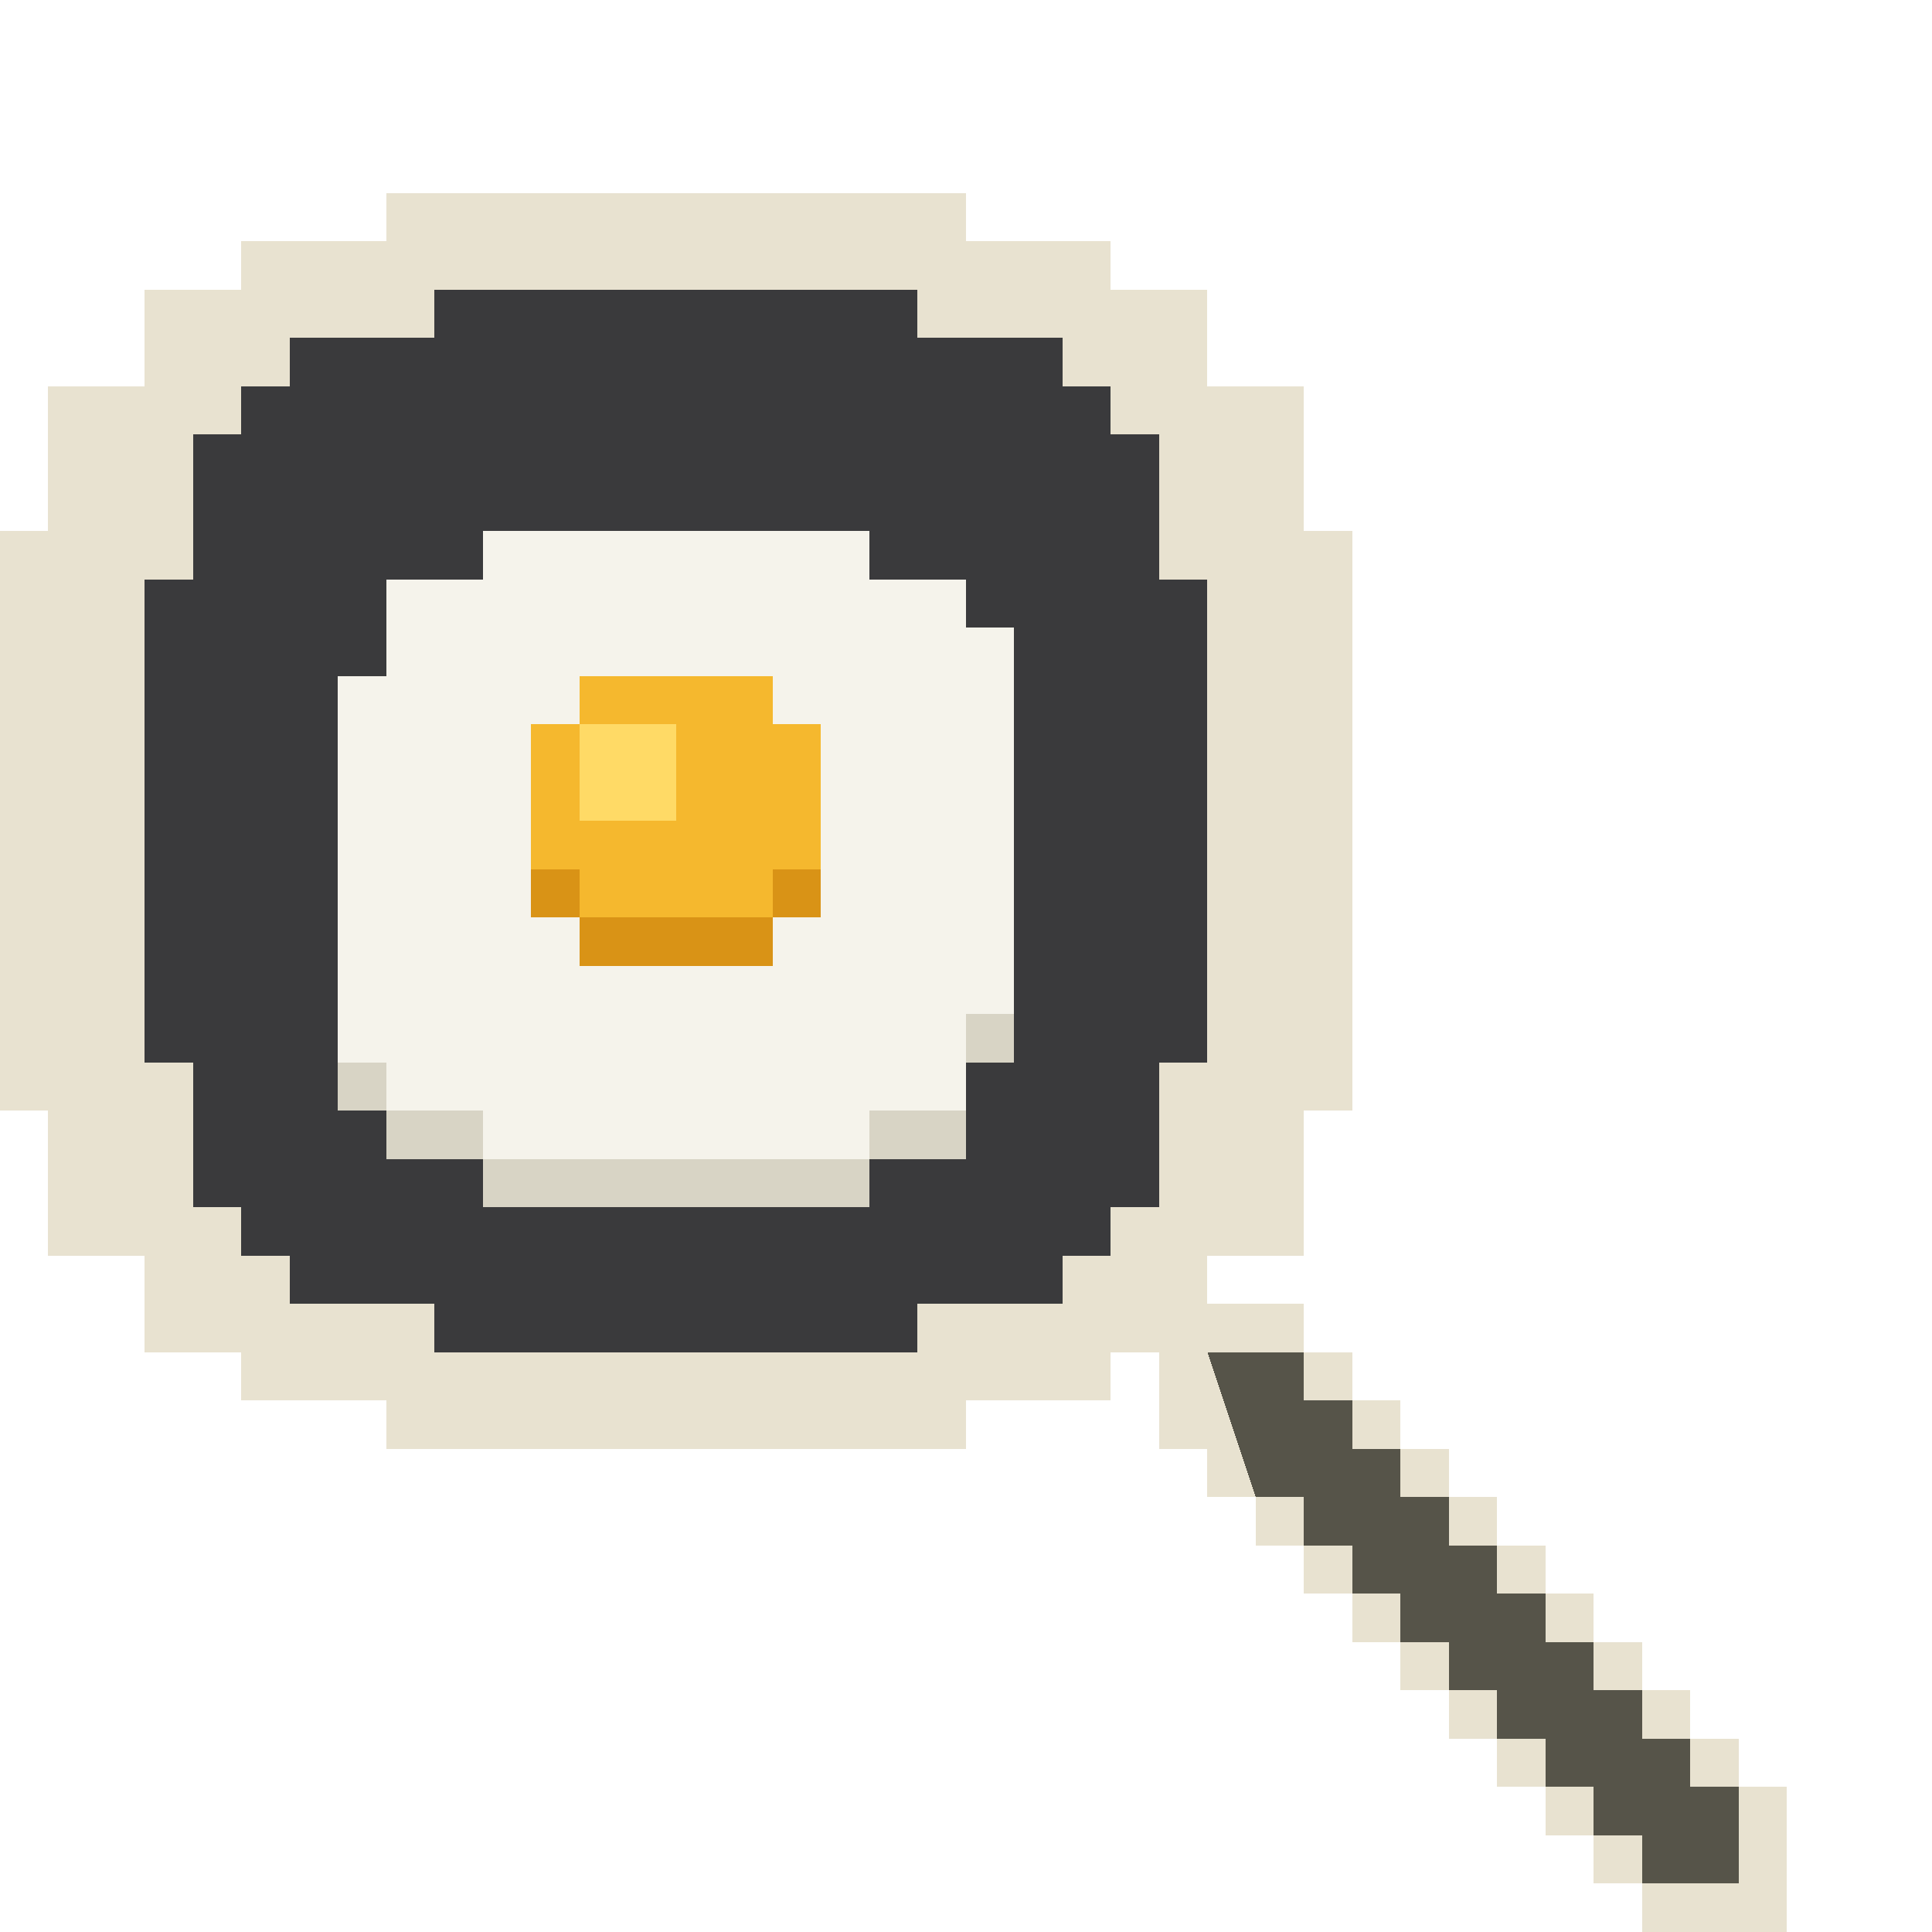
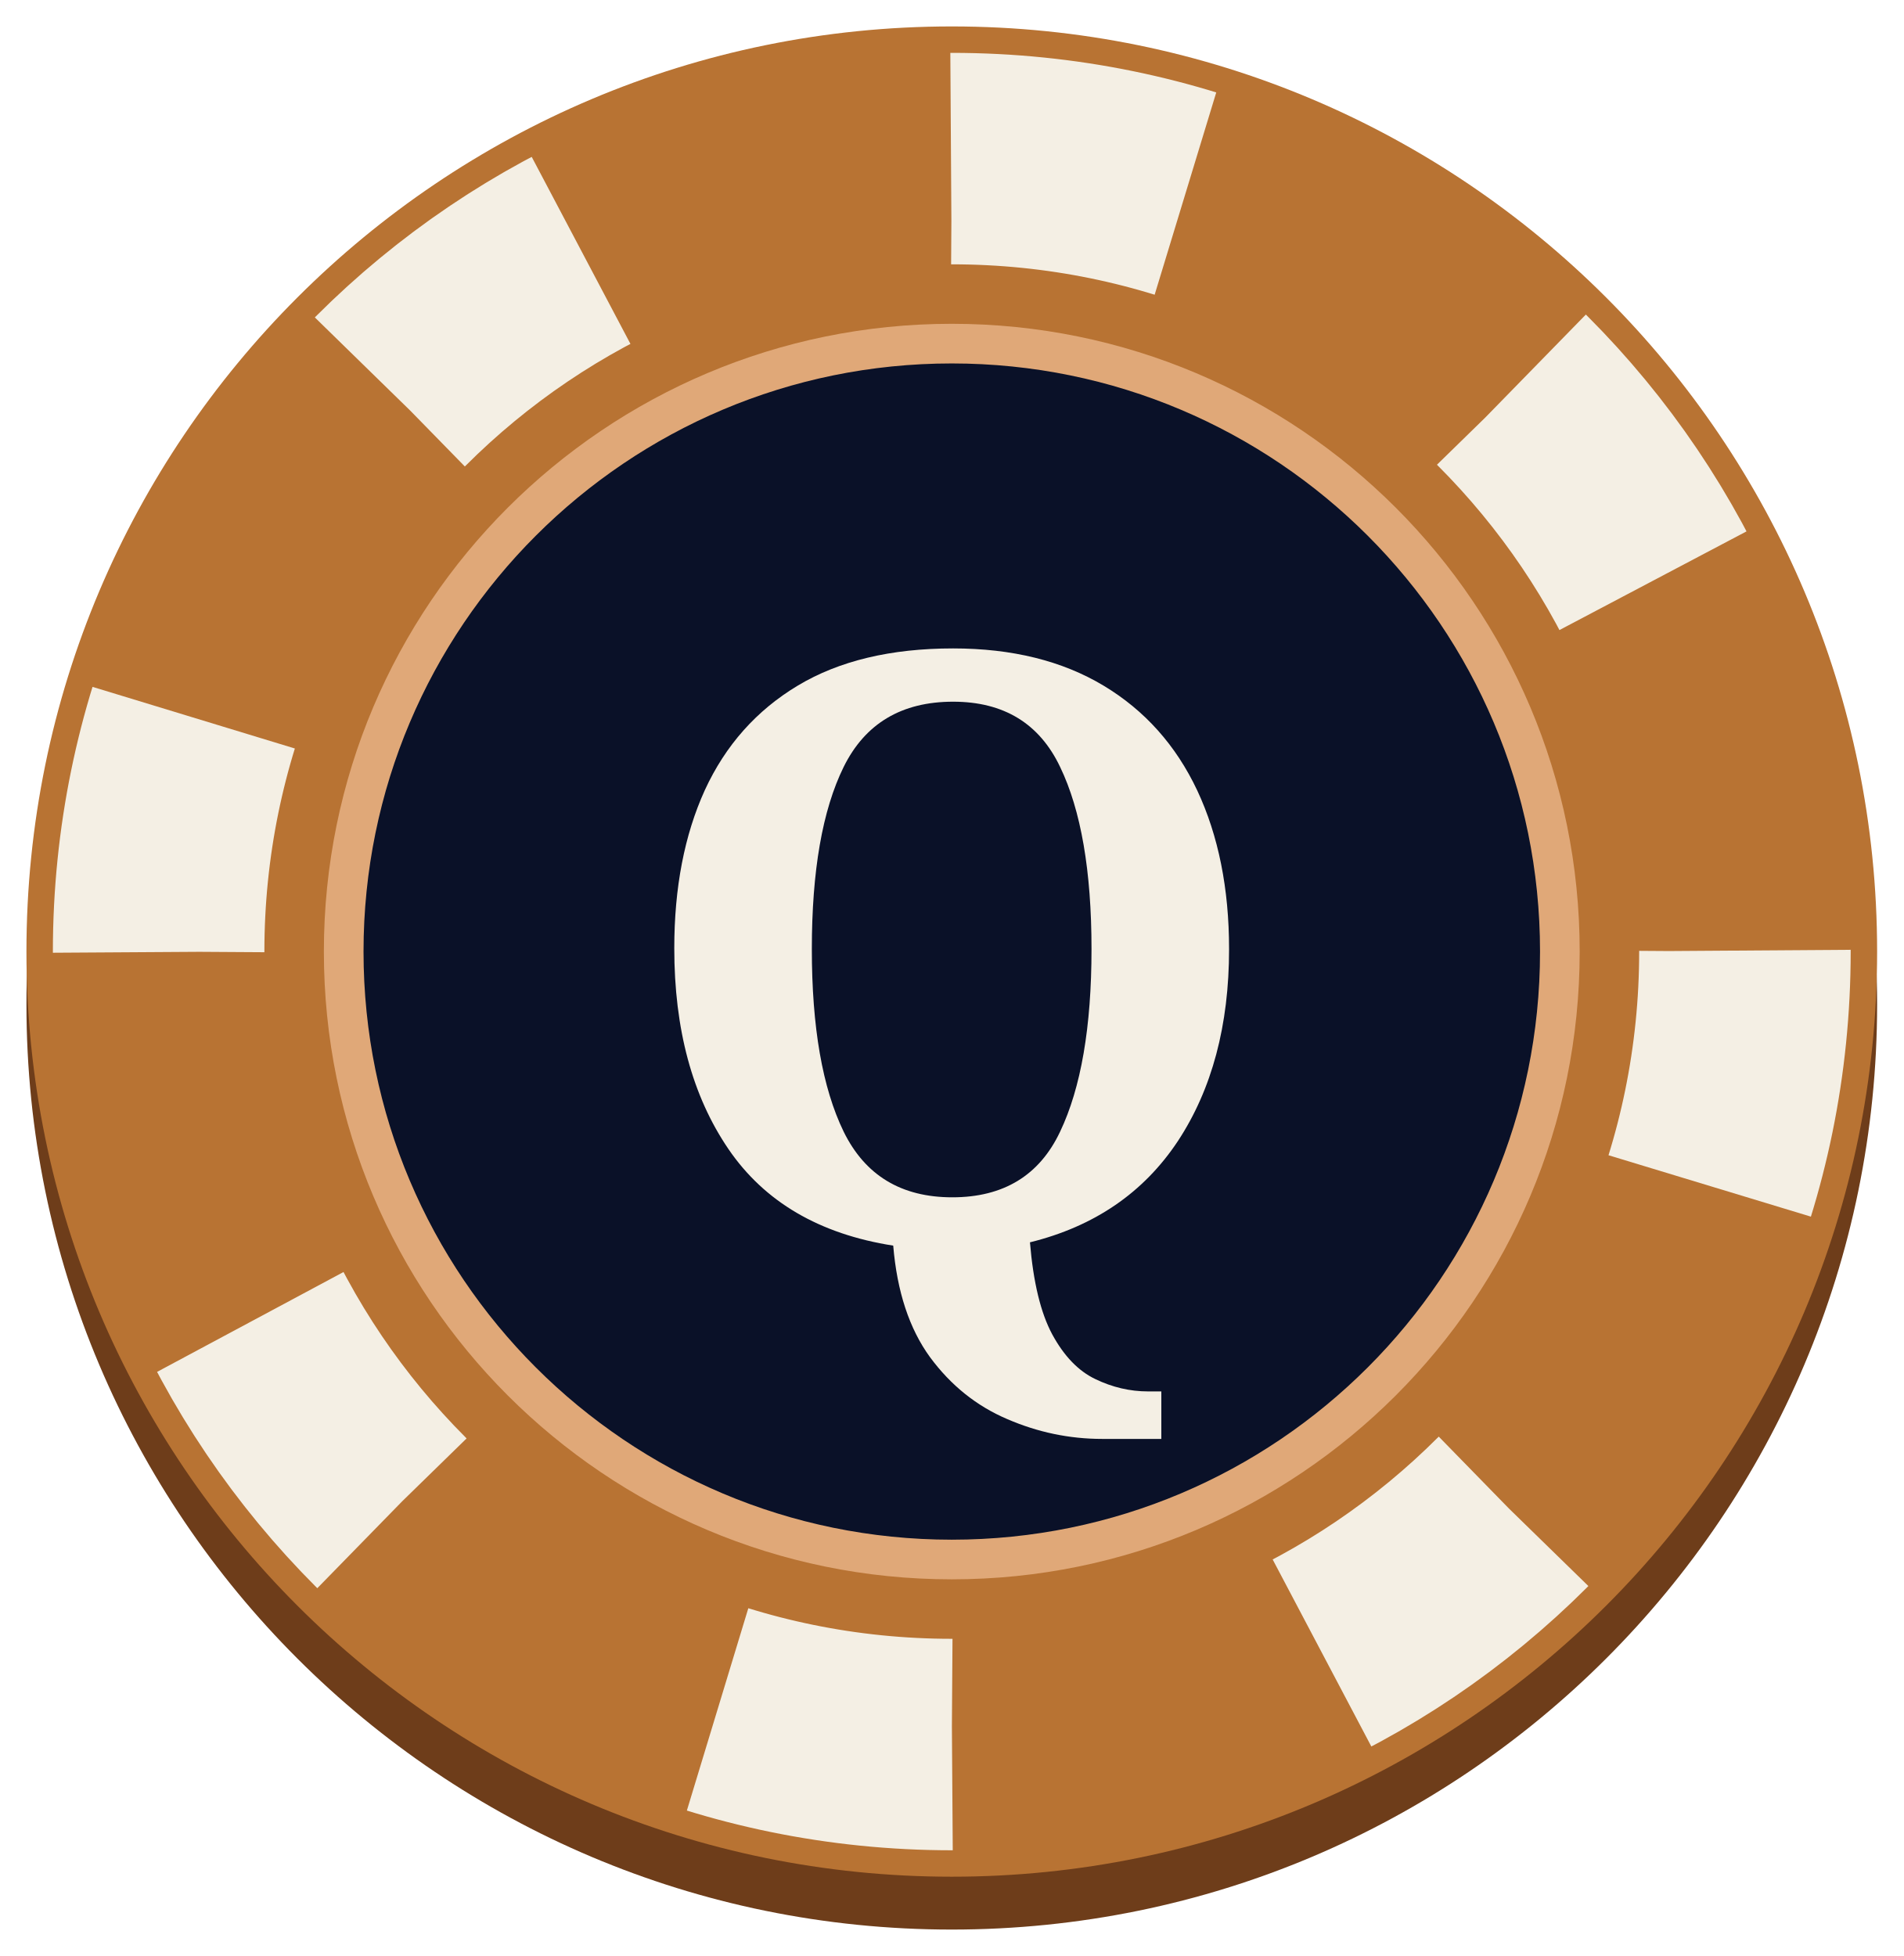
- <svg xmlns="http://www.w3.org/2000/svg" viewBox="10 18 40 40" shape-rendering="crispEdges">
-   <path d="M34,45 h3 v1 h1 v1 h1 v1 h1 v1 h1 v1 h1 v1 h1 v1 h1 v1 h1 v1 h1 v1 h1 v3 h-3 v-1 h-1 v-1 h-1 v-1 h-1 v-1 h-1 v-1 h-1 v-1 h-1 v-1 h-1 v-1 h-1 v-1 h-1 v-1 h-1 z" fill="#e8e2d0" />
-   <path d="M35,46 h2 v1 h1 v1 h1 v1 h1 v1 h1 v1 h1 v1 h1 v1 h1 v1 h1 v1 h1 v2 h-2 v-1 h-1 v-1 h-1 v-1 h-1 v-1 h-1 v-1 h-1 v-1 h-1 v-1 h-1 v-1 h-1 z" fill="#565449" />
-   <path d="M18,22 h12 v1 h3 v1 h2 v2 h2 v3 h1 v12 h-1 v3 h-2 v2 h-2 v1 h-3 v1 h-12 v-1 h-3 v-1 h-2 v-2 h-2 v-3 h-1 v-12 h1 v-3 h2 v-2 h2 v-1 h3 z" fill="#e8e2d0" />
-   <path d="M19,24 h10 v1 h3 v1 h1 v1 h1 v3 h1 v10 h-1 v3 h-1 v1 h-1 v1 h-3 v1 h-10 v-1 h-3 v-1 h-1 v-1 h-1 v-3 h-1 v-10 h1 v-3 h1 v-1 h1 v-1 h3 z" fill="#3a3a3c" />
-   <path d="M20,29 h8 v1 h2 v1 h1 v9 h-1 v2 h-2 v1 h-8 v-1 h-2 v-1 h-1 v-9 h1 v-2 h2 z" fill="#d8d4c5" />
-   <path d="M20,29 h8 v1 h2 v1 h1 v8 h-1 v2 h-2 v1 h-8 v-1 h-2 v-1 h-1 v-8 h1 v-2 h2 z" fill="#f5f3eb" />
-   <path d="M22,32 h4 v1 h1 v4 h-1 v1 h-4 v-1 h-1 v-4 h1 z" fill="#d99316" />
-   <path d="M22,32 h4 v1 h1 v3 h-1 v1 h-4 v-1 h-1 v-3 h1 z" fill="#f5b82e" />
-   <rect x="22" y="33" width="2" height="2" fill="#ffda66" />
+ <svg xmlns="http://www.w3.org/2000/svg" viewBox="4 2 72 74">
+   <circle cx="40" cy="40" r="35" fill="#6e3d1a" />
+   <circle cx="40" cy="38" r="35" fill="#b87333" />
+   <circle cx="40" cy="38" r="30" fill="none" stroke="#f4efe4" stroke-width="8" stroke-dasharray="9 14.56" />
+   <circle cx="40" cy="38" r="23" fill="#0a1128" stroke="#e0a878" stroke-width="1.5" />
+   <text x="40" y="49" text-anchor="middle" font-family="Didot, 'Bodoni MT', Georgia, serif" font-weight="700" font-size="31" fill="#f4efe4">Q</text>
</svg>
